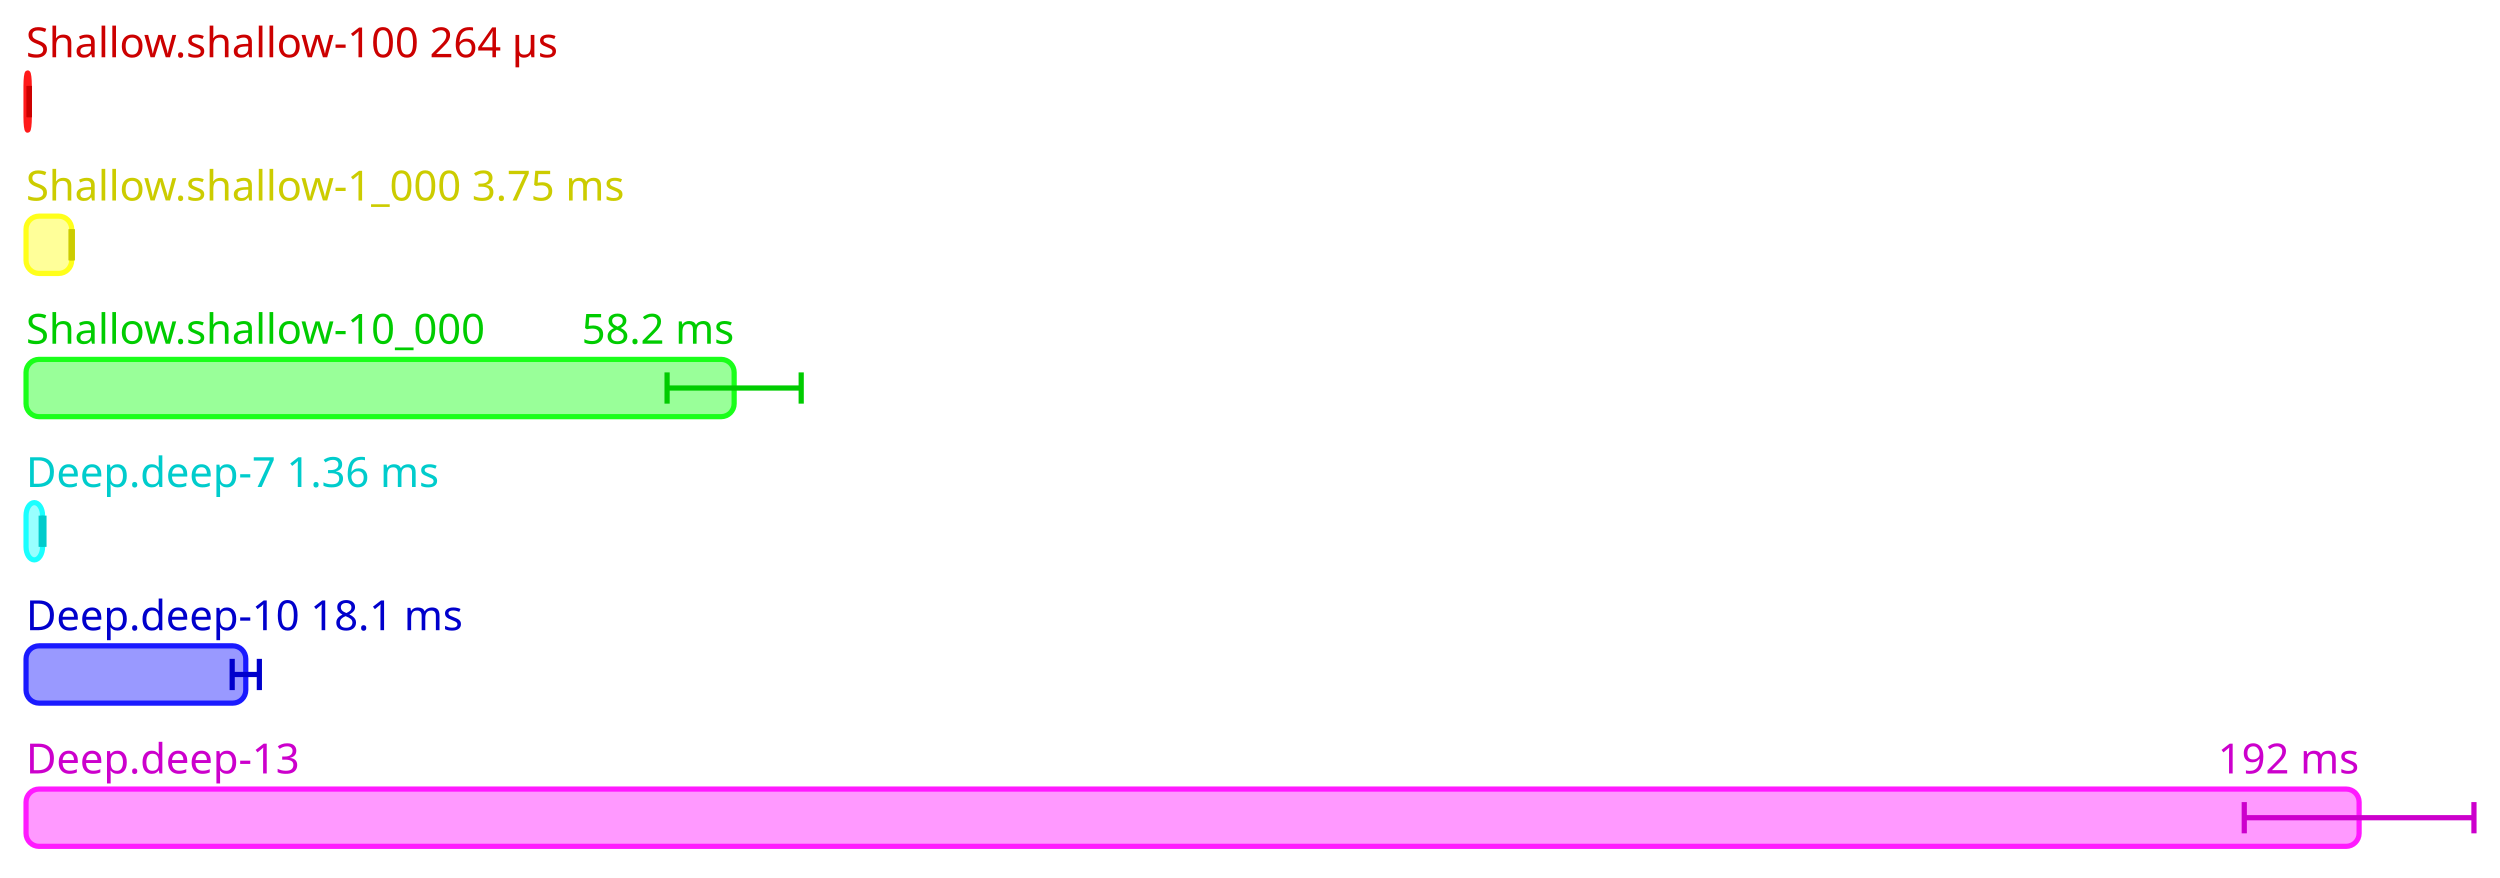
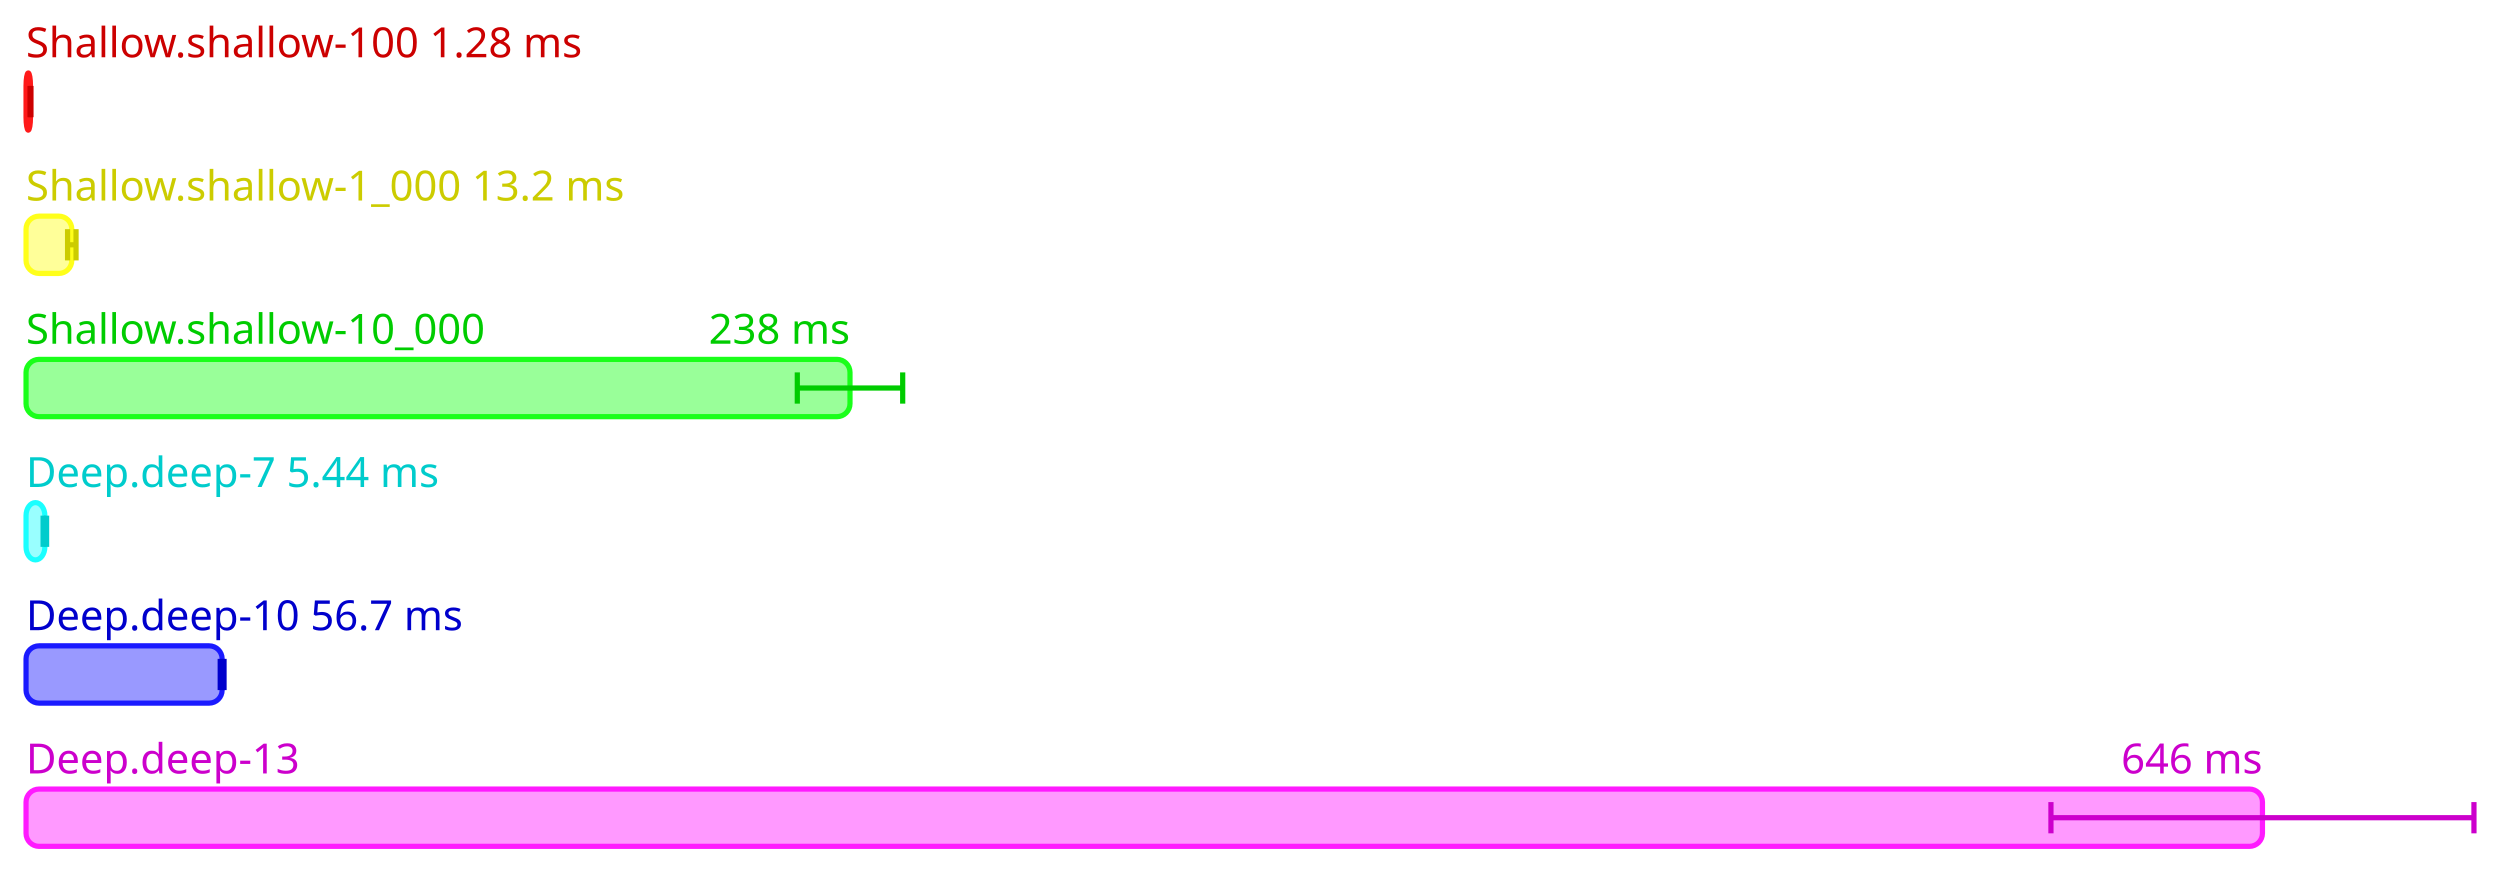
<svg xmlns="http://www.w3.org/2000/svg" height="337" width="960.0" font-size="16" font-family="sans-serif" stroke-width="2">
  <g transform="translate(10.0 0)">
-     <text fill="hsl(0, 100%, 40%)" y="22">Shallow.shallow-100 264  μs</text>
+     <text fill="hsl(0, 100%, 40%)" y="22">Shallow.shallow-100 1.28 ms</text>
    <g>
-       <rect y="28" rx="5" height="22" width="1.234" fill="hsl(0, 100%, 80%)" stroke="hsl(0, 100%, 55%)" />
+       <rect y="28" rx="5" height="22" width="1.704" fill="hsl(0, 100%, 80%)" stroke="hsl(0, 100%, 55%)" />
      <g stroke="hsl(0, 100%, 40%)">
-         <line x1="1.197" x2="1.271" y1="39" y2="39" />
-         <line x1="1.197" x2="1.197" y1="33" y2="45" />
-         <line x1="1.271" x2="1.271" y1="33" y2="45" />
+         <line x1="1.536" x2="1.873" y1="39" y2="39" />
+         <line x1="1.536" x2="1.536" y1="33" y2="45" />
+         <line x1="1.873" x2="1.873" y1="33" y2="45" />
      </g>
    </g>
-     <text fill="hsl(60, 100%, 40%)" y="77">Shallow.shallow-1_000 3.75 ms</text>
+     <text fill="hsl(60, 100%, 40%)" y="77">Shallow.shallow-1_000 13.2 ms</text>
    <g>
-       <rect y="83" rx="5" height="22" width="17.529" fill="hsl(60, 100%, 80%)" stroke="hsl(60, 100%, 55%)" />
+       <rect y="83" rx="5" height="22" width="17.572" fill="hsl(60, 100%, 80%)" stroke="hsl(60, 100%, 55%)" />
      <g stroke="hsl(60, 100%, 40%)">
-         <line x1="17.275" x2="17.783" y1="94" y2="94" />
-         <line x1="17.275" x2="17.275" y1="88" y2="100" />
-         <line x1="17.783" x2="17.783" y1="88" y2="100" />
+         <line x1="15.944" x2="19.2" y1="94" y2="94" />
+         <line x1="15.944" x2="15.944" y1="88" y2="100" />
+         <line x1="19.2" x2="19.2" y1="88" y2="100" />
      </g>
    </g>
    <g fill="hsl(120, 100%, 40%)">
      <text y="132">Shallow.shallow-10_000</text>
-       <text y="132" x="271.911" text-anchor="end">58.2 ms</text>
+       <text y="132" x="316.398" text-anchor="end">238  ms</text>
    </g>
    <g>
-       <rect y="138" rx="5" height="22" width="271.911" fill="hsl(120, 100%, 80%)" stroke="hsl(120, 100%, 55%)" />
+       <rect y="138" rx="5" height="22" width="316.398" fill="hsl(120, 100%, 80%)" stroke="hsl(120, 100%, 55%)" />
      <g stroke="hsl(120, 100%, 40%)">
-         <line x1="246.161" x2="297.661" y1="149" y2="149" />
-         <line x1="246.161" x2="246.161" y1="143" y2="155" />
-         <line x1="297.661" x2="297.661" y1="143" y2="155" />
+         <line x1="296.164" x2="336.632" y1="149" y2="149" />
+         <line x1="296.164" x2="296.164" y1="143" y2="155" />
+         <line x1="336.632" x2="336.632" y1="143" y2="155" />
      </g>
    </g>
-     <text fill="hsl(180, 100%, 40%)" y="187">Deep.deep-7 1.36 ms</text>
+     <text fill="hsl(180, 100%, 40%)" y="187">Deep.deep-7 5.44 ms</text>
    <g>
-       <rect y="193" rx="5" height="22" width="6.347" fill="hsl(180, 100%, 80%)" stroke="hsl(180, 100%, 55%)" />
+       <rect y="193" rx="5" height="22" width="7.224" fill="hsl(180, 100%, 80%)" stroke="hsl(180, 100%, 55%)" />
      <g stroke="hsl(180, 100%, 40%)">
-         <line x1="5.82" x2="6.874" y1="204" y2="204" />
-         <line x1="5.82" x2="5.82" y1="198" y2="210" />
-         <line x1="6.874" x2="6.874" y1="198" y2="210" />
+         <line x1="6.556" x2="7.892" y1="204" y2="204" />
+         <line x1="6.556" x2="6.556" y1="198" y2="210" />
+         <line x1="7.892" x2="7.892" y1="198" y2="210" />
      </g>
    </g>
-     <text fill="hsl(240, 100%, 40%)" y="242">Deep.deep-10 18.1 ms</text>
+     <text fill="hsl(240, 100%, 40%)" y="242">Deep.deep-10 56.7 ms</text>
    <g>
-       <rect y="248" rx="5" height="22" width="84.376" fill="hsl(240, 100%, 80%)" stroke="hsl(240, 100%, 55%)" />
+       <rect y="248" rx="5" height="22" width="75.296" fill="hsl(240, 100%, 80%)" stroke="hsl(240, 100%, 55%)" />
      <g stroke="hsl(240, 100%, 40%)">
-         <line x1="79.159" x2="89.592" y1="259" y2="259" />
-         <line x1="79.159" x2="79.159" y1="253" y2="265" />
-         <line x1="89.592" x2="89.592" y1="253" y2="265" />
+         <line x1="74.564" x2="76.028" y1="259" y2="259" />
+         <line x1="74.564" x2="74.564" y1="253" y2="265" />
+         <line x1="76.028" x2="76.028" y1="253" y2="265" />
      </g>
    </g>
    <g fill="hsl(300, 100%, 40%)">
      <text y="297">Deep.deep-13</text>
-       <text y="297" x="895.899" text-anchor="end">192  ms</text>
+       <text y="297" x="858.781" text-anchor="end">646  ms</text>
    </g>
    <g>
-       <rect y="303" rx="5" height="22" width="895.899" fill="hsl(300, 100%, 80%)" stroke="hsl(300, 100%, 55%)" />
+       <rect y="303" rx="5" height="22" width="858.781" fill="hsl(300, 100%, 80%)" stroke="hsl(300, 100%, 55%)" />
      <g stroke="hsl(300, 100%, 40%)">
-         <line x1="851.798" x2="940.0" y1="314" y2="314" />
-         <line x1="851.798" x2="851.798" y1="308" y2="320" />
+         <line x1="777.562" x2="940.0" y1="314" y2="314" />
+         <line x1="777.562" x2="777.562" y1="308" y2="320" />
        <line x1="940.0" x2="940.0" y1="308" y2="320" />
      </g>
    </g>
  </g>
</svg>
